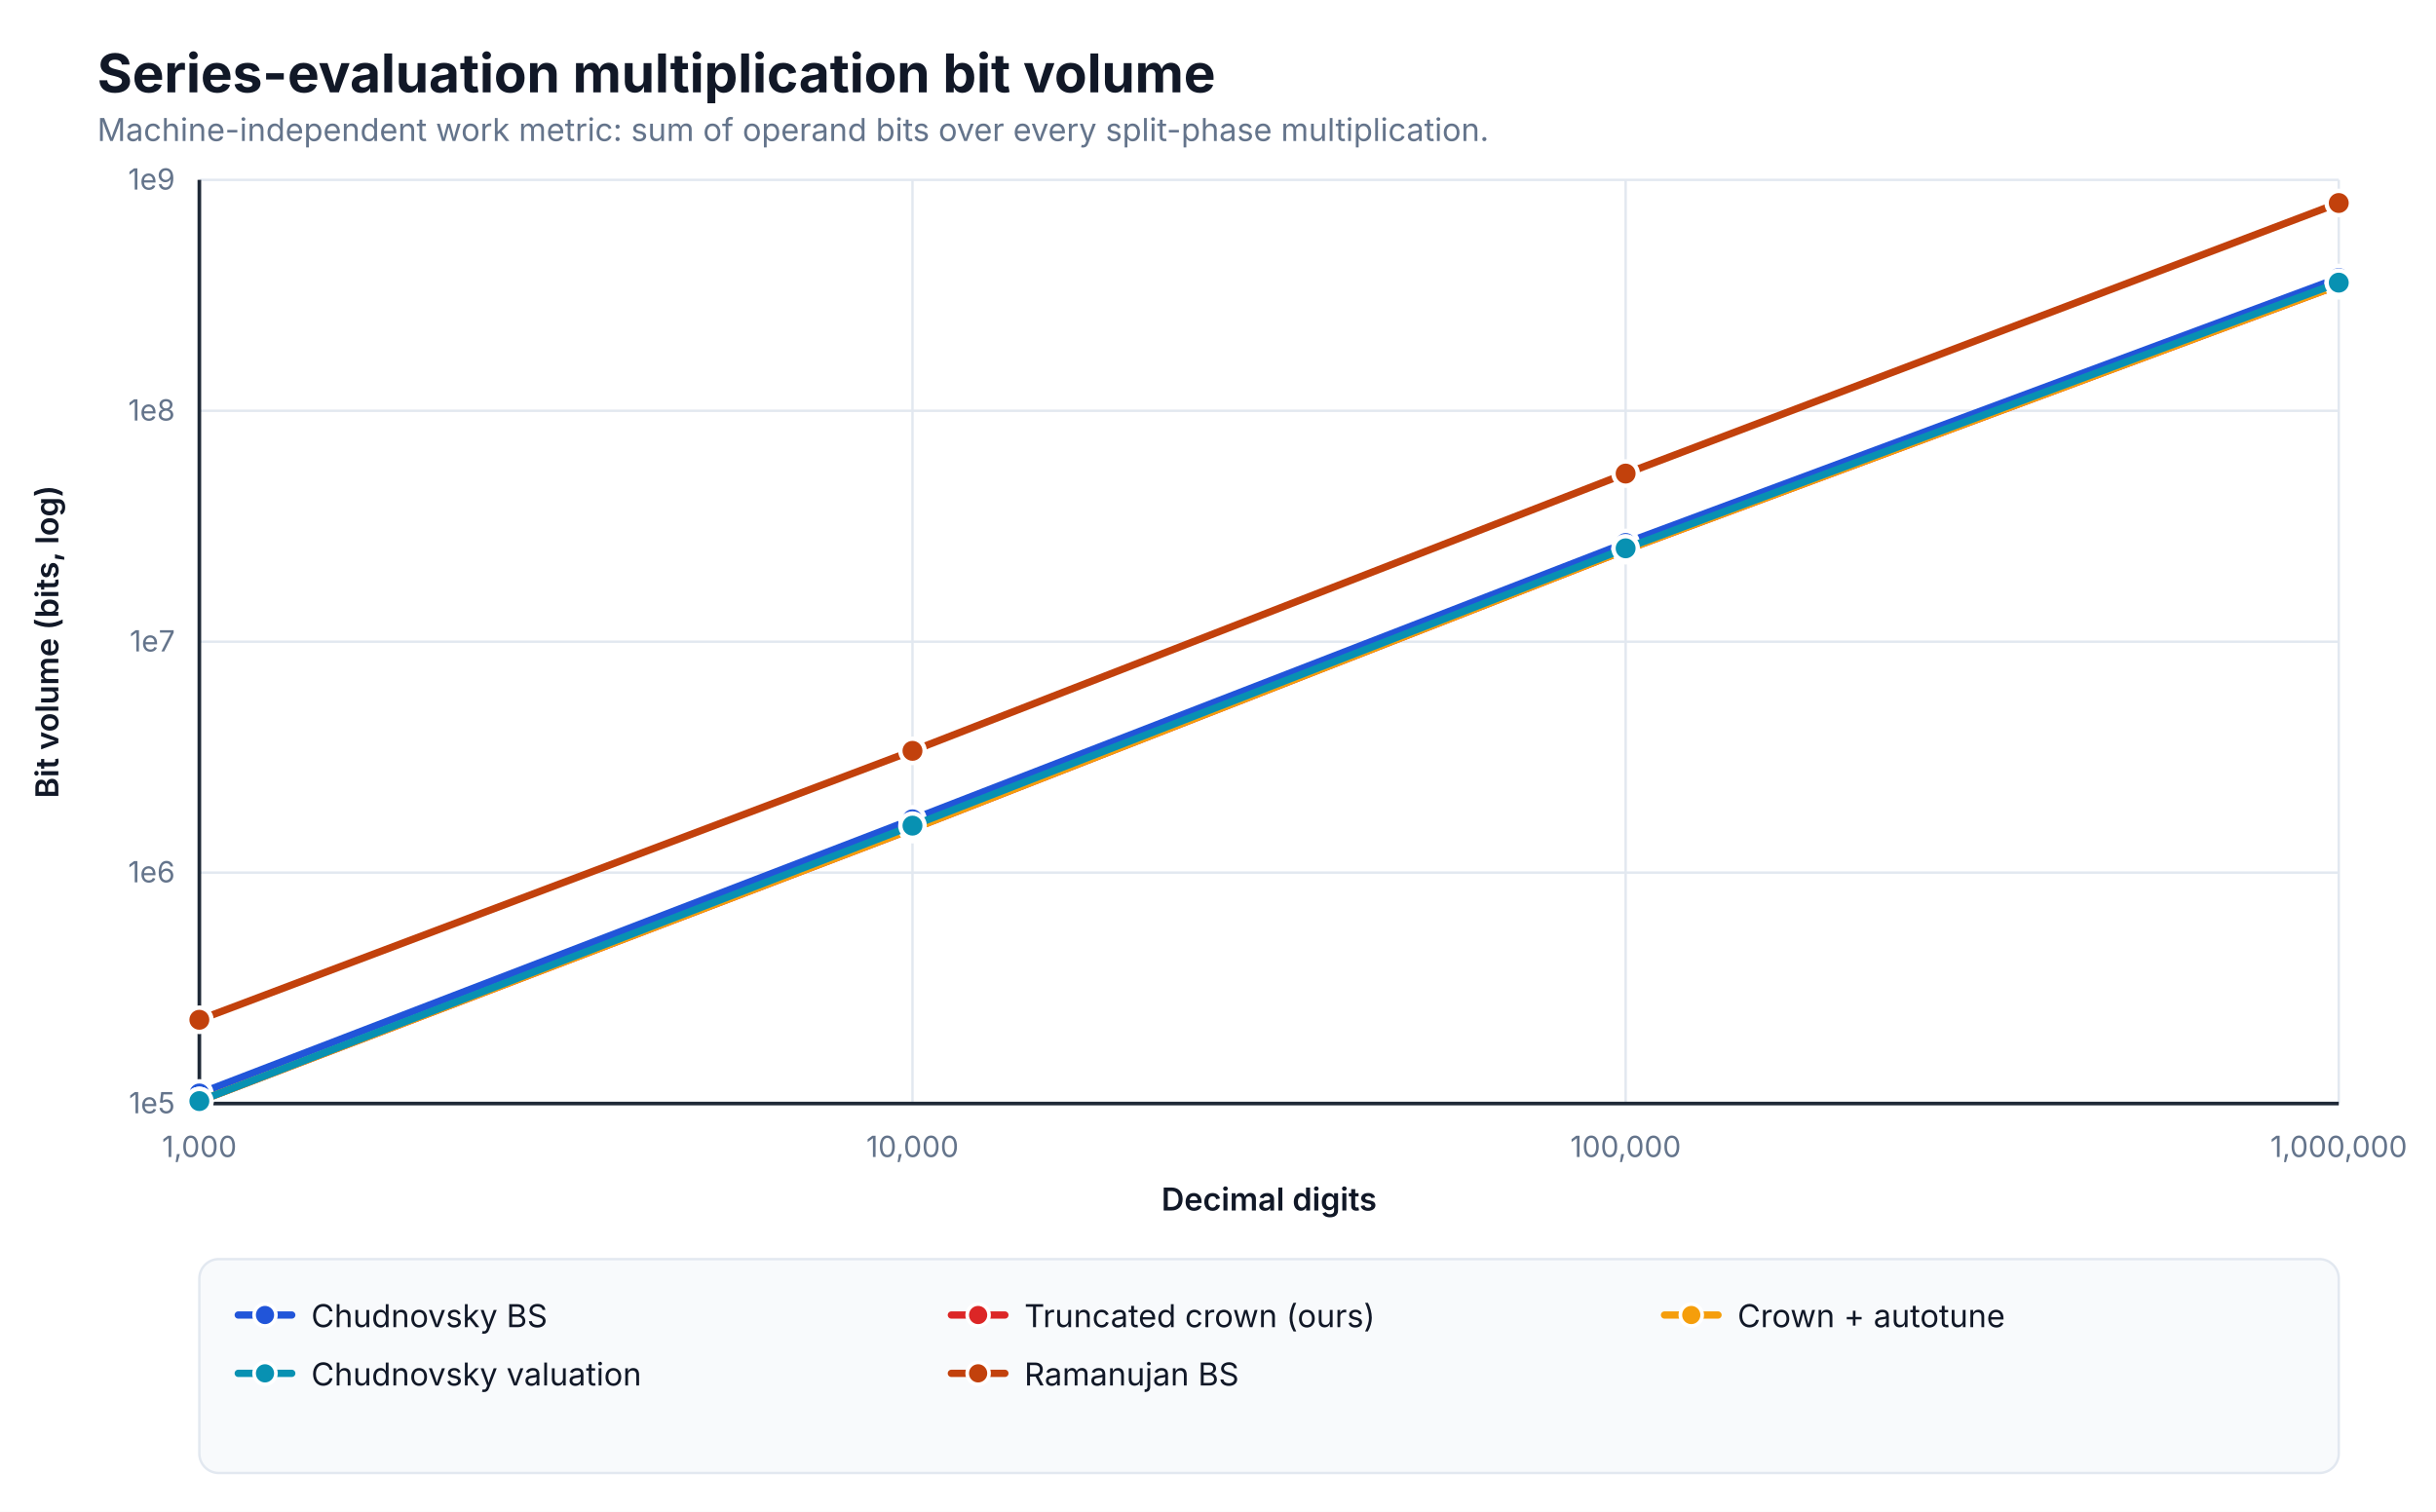
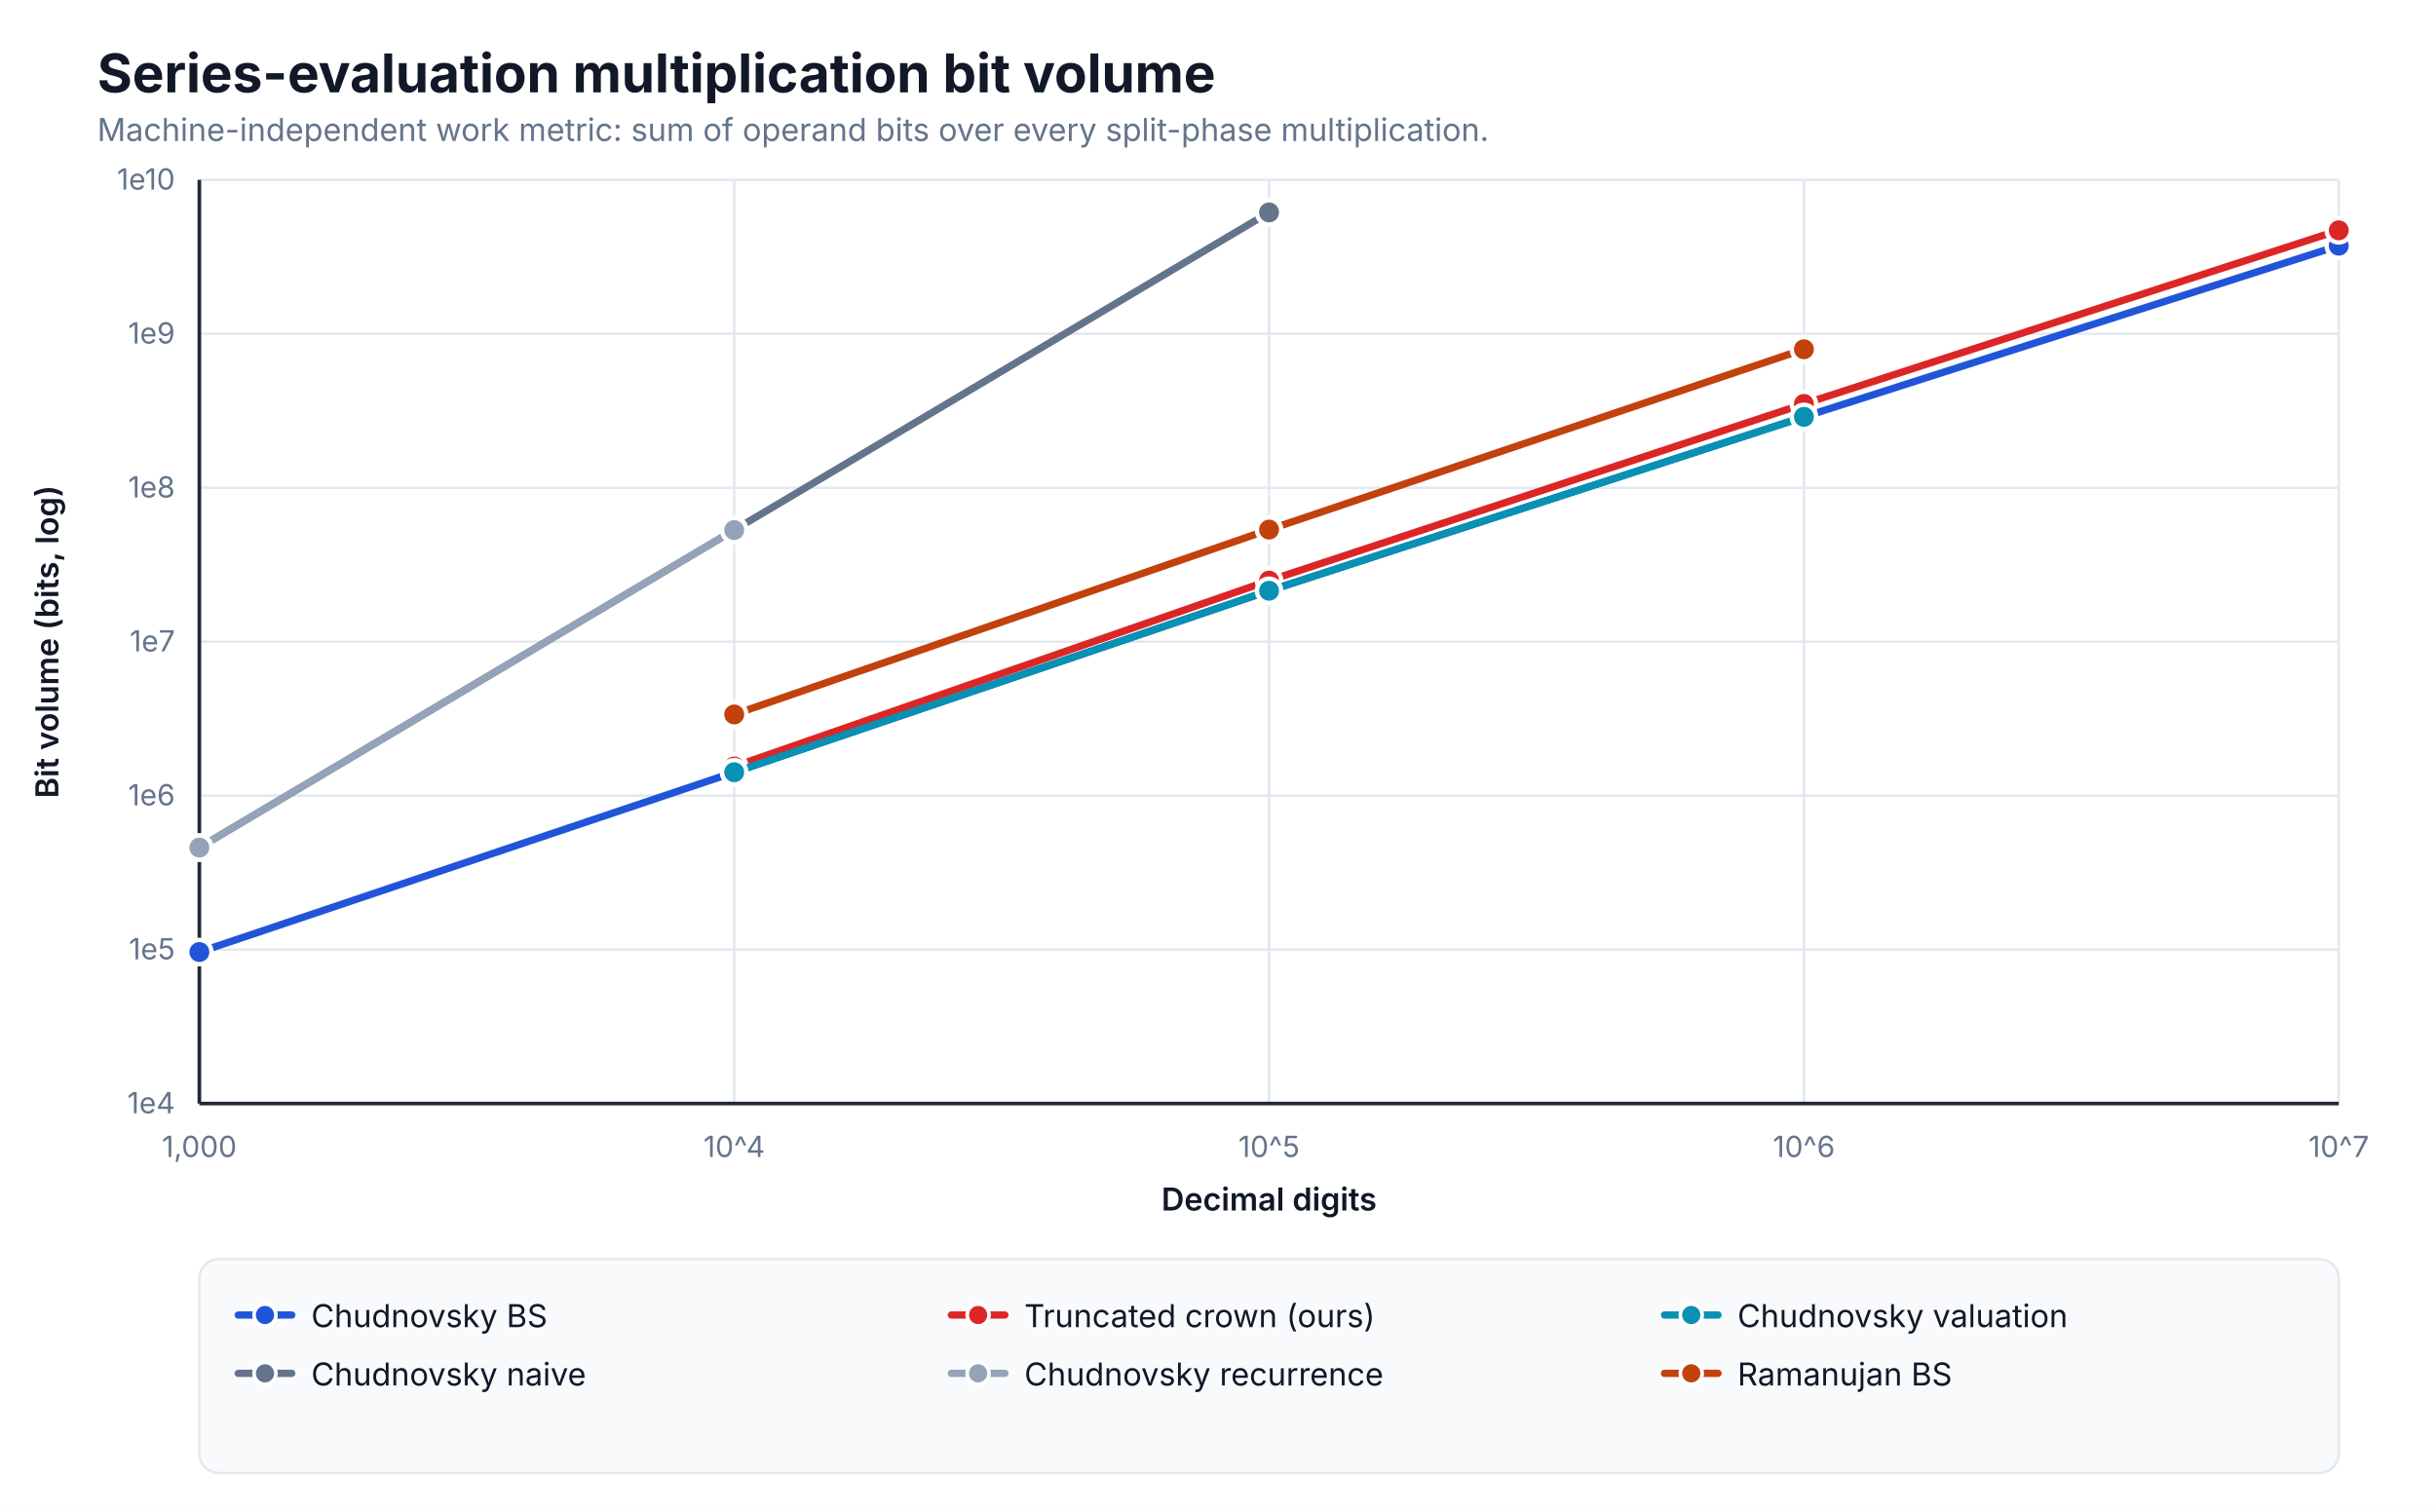
<svg xmlns="http://www.w3.org/2000/svg" viewBox="0 0 1002 622" role="img" aria-labelledby="title desc">
  <style>text{font-family:-apple-system,BlinkMacSystemFont,'Segoe UI',sans-serif}.title{font-size:22px;font-weight:700;fill:#111827}.subtitle{font-size:13px;fill:#64748b}.axis{stroke:#1f2937;stroke-width:1.5}.grid{stroke:#e2e8f0;stroke-width:1}.tick{font-size:12px;fill:#64748b}.label{font-size:13px;font-weight:600;fill:#111827}.legend{font-size:13px;fill:#111827}.legend-box{fill:#f8fafc;stroke:#e2e8f0;stroke-width:1}.refline{stroke:#94a3b8;stroke-width:1.5;stroke-dasharray:6 4}</style>
  <rect width="1002" height="622" fill="#fff" />
  <text class="title" x="40" y="38">Series-evaluation multiplication bit volume</text>
  <text class="subtitle" x="40" y="58">Machine-independent work metric: sum of operand bits over every split-phase multiplication.</text>
  <line class="grid" x1="82" y1="74" x2="82" y2="454" />
  <text class="tick" x="82" y="476" text-anchor="middle">1,000</text>
-   <line class="grid" x1="375.33" y1="74" x2="375.33" y2="454" />
-   <text class="tick" x="375.33" y="476" text-anchor="middle">10,000</text>
-   <line class="grid" x1="668.67" y1="74" x2="668.67" y2="454" />
-   <text class="tick" x="668.67" y="476" text-anchor="middle">100,000</text>
+   <line class="grid" x1="302" y1="74" x2="302" y2="454" />
+   <text class="tick" x="302" y="476" text-anchor="middle">10^4</text>
+   <line class="grid" x1="522" y1="74" x2="522" y2="454" />
+   <text class="tick" x="522" y="476" text-anchor="middle">10^5</text>
+   <line class="grid" x1="742" y1="74" x2="742" y2="454" />
+   <text class="tick" x="742" y="476" text-anchor="middle">10^6</text>
  <line class="grid" x1="962" y1="74" x2="962" y2="454" />
-   <text class="tick" x="962" y="476" text-anchor="middle">1,000,000</text>
+   <text class="tick" x="962" y="476" text-anchor="middle">10^7</text>
  <line class="grid" x1="82" y1="454" x2="962" y2="454" />
-   <text class="tick" x="72" y="458" text-anchor="end">1e5</text>
-   <line class="grid" x1="82" y1="359" x2="962" y2="359" />
-   <text class="tick" x="72" y="363" text-anchor="end">1e6</text>
+   <text class="tick" x="72" y="458" text-anchor="end">1e4</text>
+   <line class="grid" x1="82" y1="390.67" x2="962" y2="390.67" />
+   <text class="tick" x="72" y="394.67" text-anchor="end">1e5</text>
+   <line class="grid" x1="82" y1="327.33" x2="962" y2="327.33" />
+   <text class="tick" x="72" y="331.33" text-anchor="end">1e6</text>
  <line class="grid" x1="82" y1="264" x2="962" y2="264" />
  <text class="tick" x="72" y="268" text-anchor="end">1e7</text>
-   <line class="grid" x1="82" y1="169" x2="962" y2="169" />
-   <text class="tick" x="72" y="173" text-anchor="end">1e8</text>
+   <line class="grid" x1="82" y1="200.67" x2="962" y2="200.67" />
+   <text class="tick" x="72" y="204.67" text-anchor="end">1e8</text>
+   <line class="grid" x1="82" y1="137.33" x2="962" y2="137.33" />
+   <text class="tick" x="72" y="141.33" text-anchor="end">1e9</text>
  <line class="grid" x1="82" y1="74" x2="962" y2="74" />
-   <text class="tick" x="72" y="78" text-anchor="end">1e9</text>
+   <text class="tick" x="72" y="78" text-anchor="end">1e10</text>
  <line class="axis" x1="82" y1="454" x2="962" y2="454" />
  <line class="axis" x1="82" y1="74" x2="82" y2="454" />
  <text class="label" x="522" y="498" text-anchor="middle">Decimal digits</text>
  <text class="label" transform="translate(24 264) rotate(-90)" text-anchor="middle">Bit volume (bits, log)</text>
-   <path d="M82 449.86 L375.33 337.07 L668.67 223.38 L962 114.37" fill="none" stroke="#2155d9" stroke-width="3" stroke-linejoin="round" stroke-linecap="round" />
-   <circle cx="82" cy="449.86" r="5" fill="#2155d9" stroke="#fff" stroke-width="1.8" />
-   <circle cx="375.33" cy="337.07" r="5" fill="#2155d9" stroke="#fff" stroke-width="1.8" />
-   <circle cx="668.67" cy="223.38" r="5" fill="#2155d9" stroke="#fff" stroke-width="1.8" />
-   <circle cx="962" cy="114.37" r="5" fill="#2155d9" stroke="#fff" stroke-width="1.8" />
-   <path d="M82 452.99 L375.33 341 L668.67 226.27 L962 117.28" fill="none" stroke="#dc2626" stroke-width="3" stroke-linejoin="round" stroke-linecap="round" />
-   <circle cx="82" cy="452.99" r="5" fill="#dc2626" stroke="#fff" stroke-width="1.8" />
-   <circle cx="375.33" cy="341" r="5" fill="#dc2626" stroke="#fff" stroke-width="1.8" />
-   <circle cx="668.67" cy="226.27" r="5" fill="#dc2626" stroke="#fff" stroke-width="1.8" />
-   <circle cx="962" cy="117.28" r="5" fill="#dc2626" stroke="#fff" stroke-width="1.8" />
-   <path d="M82 452.99 L375.33 341 L668.67 226.27 L962 117.28" fill="none" stroke="#f59e0b" stroke-width="3" stroke-linejoin="round" stroke-linecap="round" />
-   <circle cx="82" cy="452.99" r="5" fill="#f59e0b" stroke="#fff" stroke-width="1.8" />
-   <circle cx="375.33" cy="341" r="5" fill="#f59e0b" stroke="#fff" stroke-width="1.8" />
-   <circle cx="668.67" cy="226.27" r="5" fill="#f59e0b" stroke="#fff" stroke-width="1.8" />
-   <circle cx="962" cy="117.28" r="5" fill="#f59e0b" stroke="#fff" stroke-width="1.8" />
-   <path d="M82 452.99 L375.33 339.67 L668.67 225.58 L962 116.28" fill="none" stroke="#0891b2" stroke-width="3" stroke-linejoin="round" stroke-linecap="round" />
-   <circle cx="82" cy="452.99" r="5" fill="#0891b2" stroke="#fff" stroke-width="1.8" />
-   <circle cx="375.33" cy="339.67" r="5" fill="#0891b2" stroke="#fff" stroke-width="1.8" />
-   <circle cx="668.67" cy="225.58" r="5" fill="#0891b2" stroke="#fff" stroke-width="1.8" />
-   <circle cx="962" cy="116.28" r="5" fill="#0891b2" stroke="#fff" stroke-width="1.8" />
-   <path d="M82 419.54 L375.33 308.9 L668.67 194.83 L962 83.52" fill="none" stroke="#c2410c" stroke-width="3" stroke-linejoin="round" stroke-linecap="round" />
-   <circle cx="82" cy="419.54" r="5" fill="#c2410c" stroke="#fff" stroke-width="1.8" />
-   <circle cx="375.33" cy="308.9" r="5" fill="#c2410c" stroke="#fff" stroke-width="1.8" />
-   <circle cx="668.67" cy="194.83" r="5" fill="#c2410c" stroke="#fff" stroke-width="1.8" />
-   <circle cx="962" cy="83.52" r="5" fill="#c2410c" stroke="#fff" stroke-width="1.8" />
+   <path d="M82 391.68 L302 317.7 L522 243.04 L742 171.5 L962 101.08" fill="none" stroke="#2155d9" stroke-width="3" stroke-linejoin="round" stroke-linecap="round" />
+   <circle cx="82" cy="391.68" r="5" fill="#2155d9" stroke="#fff" stroke-width="1.8" />
+   <circle cx="302" cy="317.7" r="5" fill="#2155d9" stroke="#fff" stroke-width="1.8" />
+   <circle cx="522" cy="243.04" r="5" fill="#2155d9" stroke="#fff" stroke-width="1.8" />
+   <circle cx="742" cy="171.5" r="5" fill="#2155d9" stroke="#fff" stroke-width="1.8" />
+   <circle cx="962" cy="101.08" r="5" fill="#2155d9" stroke="#fff" stroke-width="1.8" />
+   <path d="M302 315.34 L522 238.85 L742 166.18 L962 94.75" fill="none" stroke="#dc2626" stroke-width="3" stroke-linejoin="round" stroke-linecap="round" />
+   <circle cx="302" cy="315.34" r="5" fill="#dc2626" stroke="#fff" stroke-width="1.8" />
+   <circle cx="522" cy="238.85" r="5" fill="#dc2626" stroke="#fff" stroke-width="1.8" />
+   <circle cx="742" cy="166.18" r="5" fill="#dc2626" stroke="#fff" stroke-width="1.8" />
+   <circle cx="962" cy="94.75" r="5" fill="#dc2626" stroke="#fff" stroke-width="1.8" />
+   <path d="M302 317.7 L522 243.04 L742 171.5" fill="none" stroke="#0891b2" stroke-width="3" stroke-linejoin="round" stroke-linecap="round" />
+   <circle cx="302" cy="317.7" r="5" fill="#0891b2" stroke="#fff" stroke-width="1.8" />
+   <circle cx="522" cy="243.04" r="5" fill="#0891b2" stroke="#fff" stroke-width="1.8" />
+   <circle cx="742" cy="171.5" r="5" fill="#0891b2" stroke="#fff" stroke-width="1.8" />
+   <path d="M82 348.7 L302 218.06 L522 87.39" fill="none" stroke="#64748b" stroke-width="3" stroke-linejoin="round" stroke-linecap="round" />
+   <circle cx="82" cy="348.7" r="5" fill="#64748b" stroke="#fff" stroke-width="1.8" />
+   <circle cx="302" cy="218.06" r="5" fill="#64748b" stroke="#fff" stroke-width="1.8" />
+   <circle cx="522" cy="87.39" r="5" fill="#64748b" stroke="#fff" stroke-width="1.8" />
+   <path d="M82 348.7 L302 218.06" fill="none" stroke="#94a3b8" stroke-width="3" stroke-linejoin="round" stroke-linecap="round" />
+   <circle cx="82" cy="348.7" r="5" fill="#94a3b8" stroke="#fff" stroke-width="1.8" />
+   <circle cx="302" cy="218.06" r="5" fill="#94a3b8" stroke="#fff" stroke-width="1.8" />
+   <path d="M302 293.93 L522 217.88 L742 143.68" fill="none" stroke="#c2410c" stroke-width="3" stroke-linejoin="round" stroke-linecap="round" />
+   <circle cx="302" cy="293.93" r="5" fill="#c2410c" stroke="#fff" stroke-width="1.8" />
+   <circle cx="522" cy="217.88" r="5" fill="#c2410c" stroke="#fff" stroke-width="1.8" />
+   <circle cx="742" cy="143.68" r="5" fill="#c2410c" stroke="#fff" stroke-width="1.8" />
  <rect class="legend-box" x="82" y="518" width="880" height="88" rx="8" />
  <line x1="98" y1="541" x2="120" y2="541" stroke="#2155d9" stroke-width="3" stroke-linecap="round" />
  <circle cx="109" cy="541" r="4.5" fill="#2155d9" stroke="#fff" stroke-width="1.5" />
  <text class="legend" x="128" y="546">Chudnovsky BS</text>
  <line x1="391.33" y1="541" x2="413.33" y2="541" stroke="#dc2626" stroke-width="3" stroke-linecap="round" />
  <circle cx="402.33" cy="541" r="4.5" fill="#dc2626" stroke="#fff" stroke-width="1.5" />
  <text class="legend" x="421.33" y="546">Truncated crown (ours)</text>
-   <line x1="684.67" y1="541" x2="706.67" y2="541" stroke="#f59e0b" stroke-width="3" stroke-linecap="round" />
-   <circle cx="695.67" cy="541" r="4.5" fill="#f59e0b" stroke="#fff" stroke-width="1.5" />
-   <text class="legend" x="714.67" y="546">Crown + autotune</text>
-   <line x1="98" y1="565" x2="120" y2="565" stroke="#0891b2" stroke-width="3" stroke-linecap="round" />
-   <circle cx="109" cy="565" r="4.5" fill="#0891b2" stroke="#fff" stroke-width="1.5" />
-   <text class="legend" x="128" y="570">Chudnovsky valuation</text>
-   <line x1="391.33" y1="565" x2="413.33" y2="565" stroke="#c2410c" stroke-width="3" stroke-linecap="round" />
-   <circle cx="402.33" cy="565" r="4.5" fill="#c2410c" stroke="#fff" stroke-width="1.5" />
-   <text class="legend" x="421.33" y="570">Ramanujan BS</text>
+   <line x1="684.67" y1="541" x2="706.67" y2="541" stroke="#0891b2" stroke-width="3" stroke-linecap="round" />
+   <circle cx="695.67" cy="541" r="4.5" fill="#0891b2" stroke="#fff" stroke-width="1.5" />
+   <text class="legend" x="714.67" y="546">Chudnovsky valuation</text>
+   <line x1="98" y1="565" x2="120" y2="565" stroke="#64748b" stroke-width="3" stroke-linecap="round" />
+   <circle cx="109" cy="565" r="4.5" fill="#64748b" stroke="#fff" stroke-width="1.5" />
+   <text class="legend" x="128" y="570">Chudnovsky naive</text>
+   <line x1="391.33" y1="565" x2="413.33" y2="565" stroke="#94a3b8" stroke-width="3" stroke-linecap="round" />
+   <circle cx="402.33" cy="565" r="4.5" fill="#94a3b8" stroke="#fff" stroke-width="1.5" />
+   <text class="legend" x="421.33" y="570">Chudnovsky recurrence</text>
+   <line x1="684.67" y1="565" x2="706.67" y2="565" stroke="#c2410c" stroke-width="3" stroke-linecap="round" />
+   <circle cx="695.67" cy="565" r="4.5" fill="#c2410c" stroke="#fff" stroke-width="1.5" />
+   <text class="legend" x="714.67" y="570">Ramanujan BS</text>
</svg>
